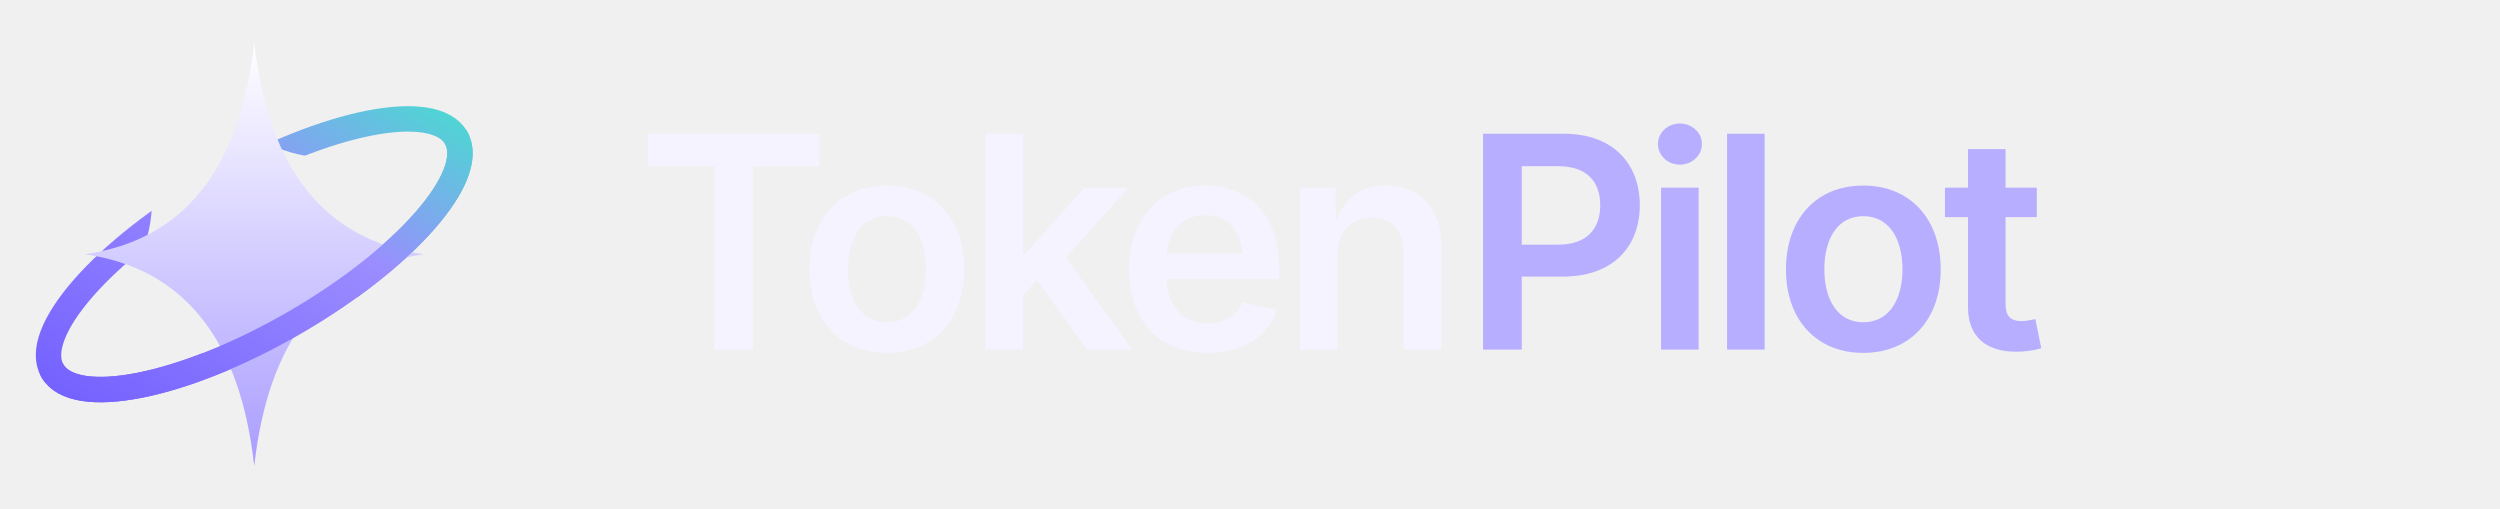
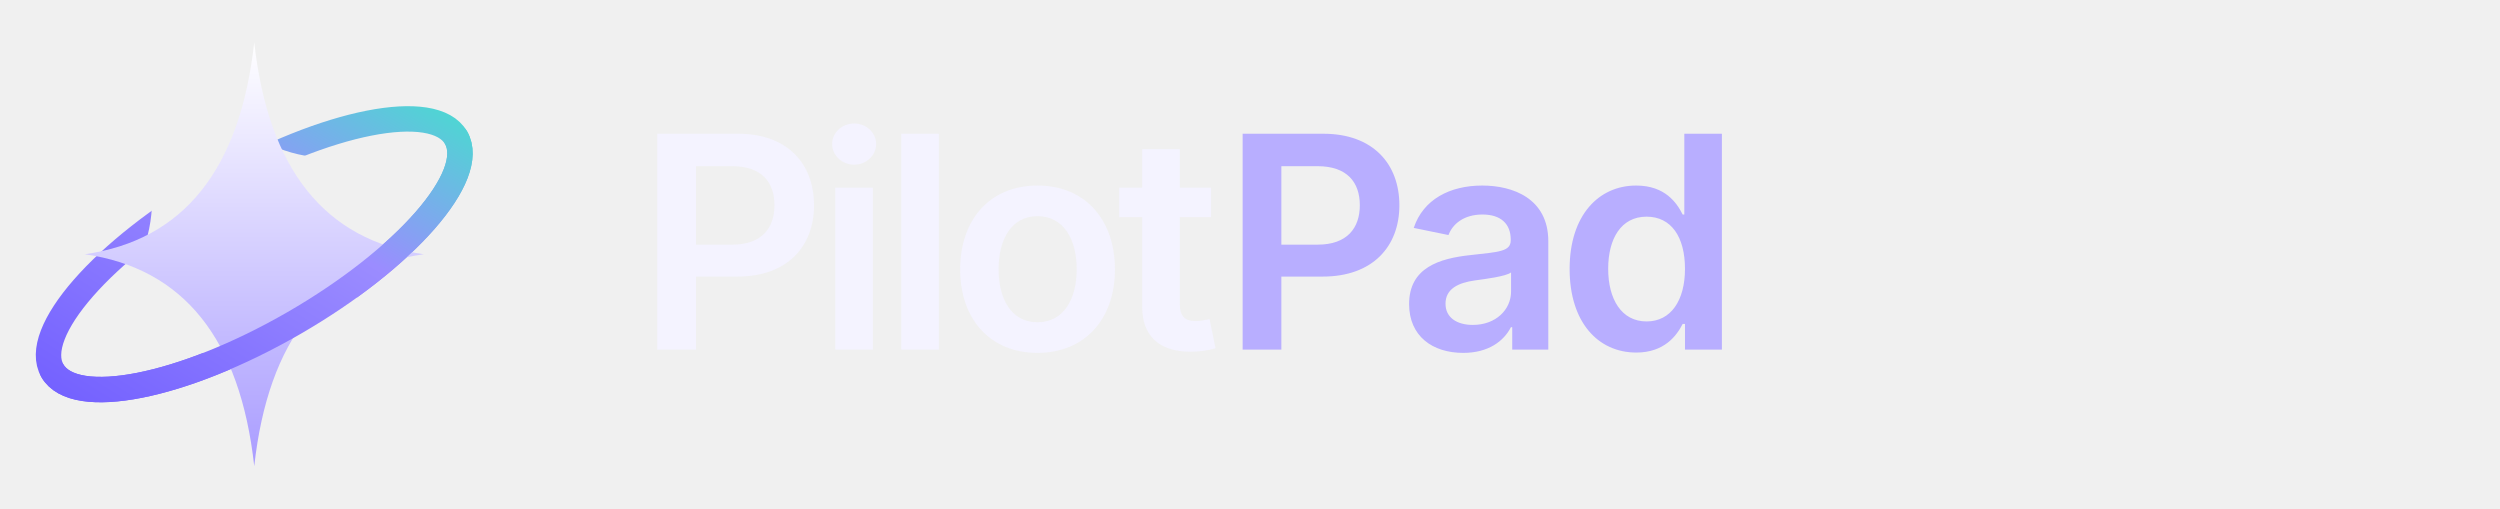
<svg xmlns="http://www.w3.org/2000/svg" viewBox="0 0 236 48" fill="none">
  <defs>
    <linearGradient id="tp-star" x1="24" y1="4" x2="24" y2="44" gradientUnits="userSpaceOnUse">
      <stop offset="0" stop-color="#FFFFFF" />
      <stop offset="1" stop-color="#A99CFF" />
    </linearGradient>
    <linearGradient id="tp-orbit" x1="2" y1="36" x2="46" y2="12" gradientUnits="userSpaceOnUse">
      <stop offset="0" stop-color="#6E5BFF" />
      <stop offset=".6" stop-color="#9B8CFF" />
      <stop offset="1" stop-color="#3BE8C8" />
    </linearGradient>
    <mask id="tp-behind" maskUnits="userSpaceOnUse" x="0" y="0" width="48" height="48">
      <rect width="48" height="48" fill="#fff" />
      <path d="M24 4Q26 22 40 24Q26 26 24 44Q22 26 8 24Q22 22 24 4Z" fill="#000" stroke="#000" stroke-width="5" stroke-linejoin="round" />
    </mask>
  </defs>
  <g transform="rotate(-30 24 24)">
    <ellipse cx="24" cy="24" rx="22" ry="7.5" stroke="url(#tp-orbit)" stroke-width="2.4" mask="url(#tp-behind)" />
  </g>
  <path d="M24 4Q26 22 40 24Q26 26 24 44Q22 26 8 24Q22 22 24 4Z" fill="url(#tp-star)" />
  <g transform="rotate(-30 24 24)">
    <path d="M2 24A22 7.5 0 0 0 46 24" stroke="url(#tp-orbit)" stroke-width="2.4" stroke-linecap="round" />
  </g>
-   <text x="60" y="33" font-family="'Inter Tight', Inter, 'Helvetica Neue', Arial, sans-serif" font-size="28" font-weight="600" letter-spacing="-1.1" fill="#F4F3FF">Token<tspan fill="#B8AEFF">Pilot</tspan>
+   <text x="60" y="33" font-family="'Inter Tight', Inter, 'Helvetica Neue', Arial, sans-serif" font-size="28" font-weight="600" letter-spacing="-1.1" fill="#F4F3FF">Pilot<tspan fill="#B8AEFF">Pad</tspan>
  </text>
</svg>
